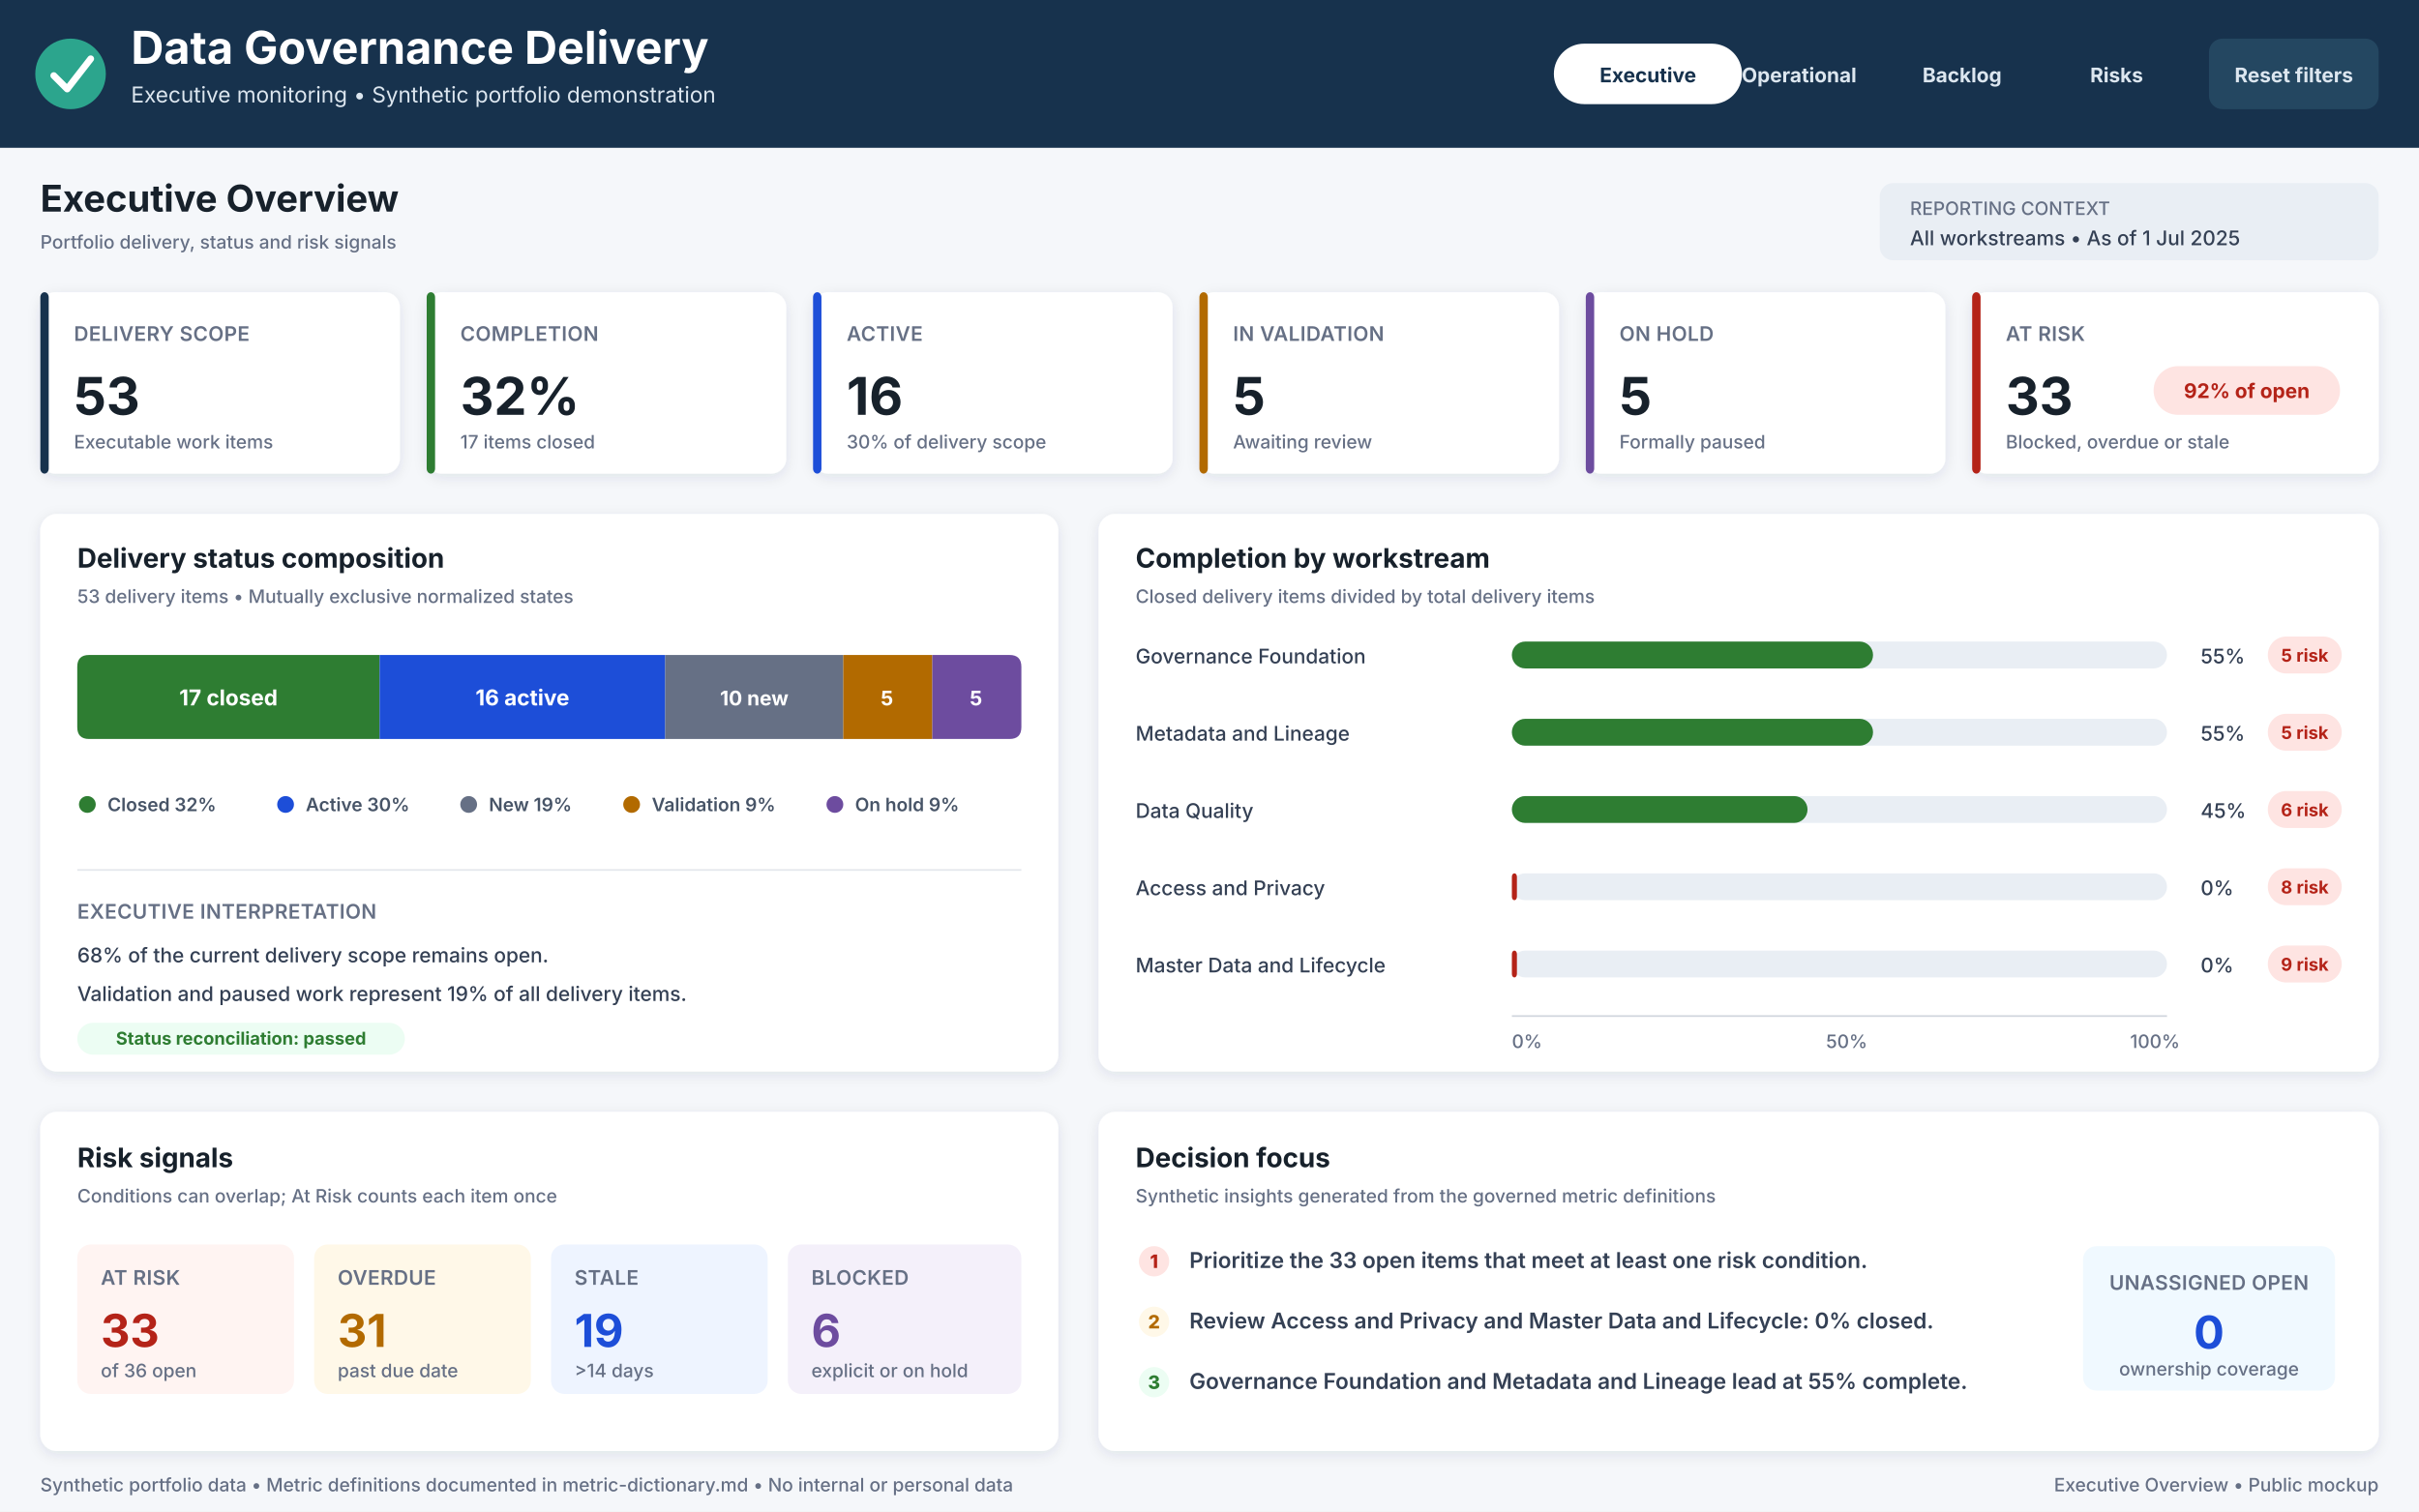
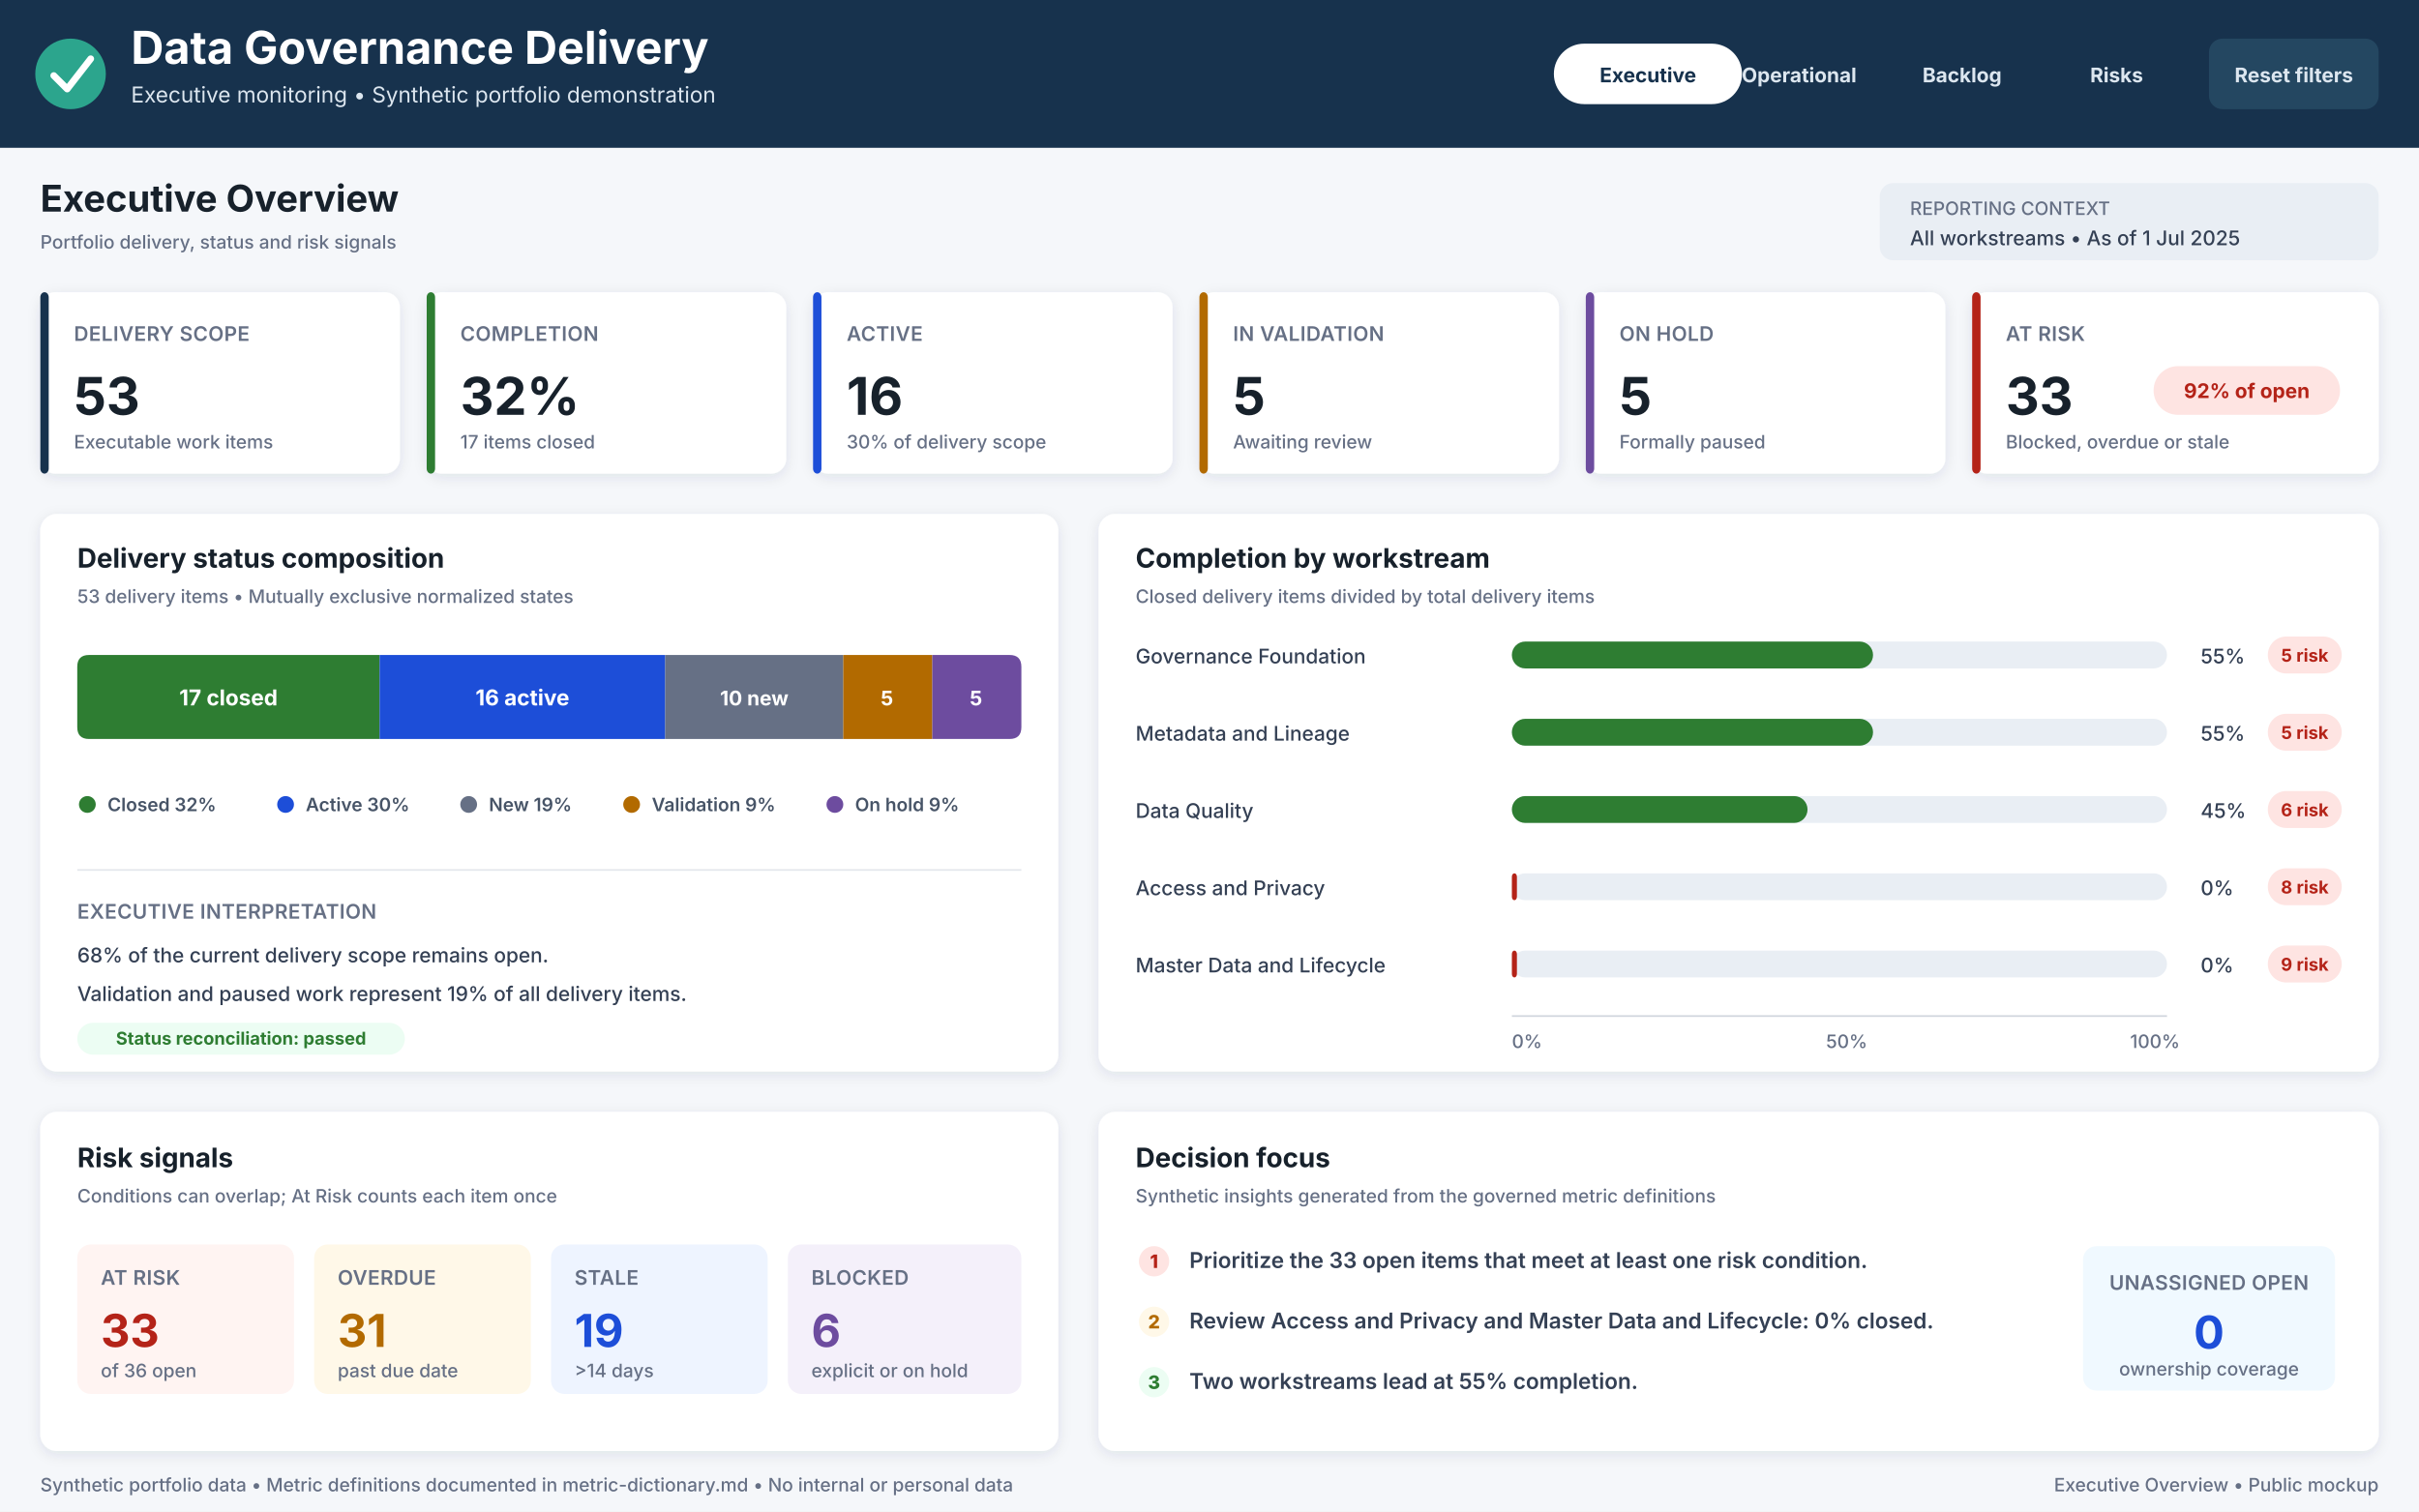
<svg xmlns="http://www.w3.org/2000/svg" width="1440" height="900" viewBox="0 0 1440 900" role="img" aria-labelledby="title desc">
  <defs>
    <filter id="shadow" x="-10%" y="-10%" width="120%" height="130%">
      <feDropShadow dx="0" dy="2" stdDeviation="4" flood-color="#17324D" flood-opacity="0.10" />
    </filter>
    <style>
      text { font-family: Inter, "Segoe UI", Arial, sans-serif; }
      .title { font-size: 27px; font-weight: 700; fill: #FFFFFF; }
      .subtitle { font-size: 13px; font-weight: 400; fill: #DCE6EF; }
      .page-title { font-size: 22px; font-weight: 700; fill: #17212B; }
      .section-title { font-size: 16px; font-weight: 700; fill: #17212B; }
      .label { font-size: 12px; font-weight: 600; fill: #667085; letter-spacing: 0.2px; }
      .value { font-size: 31px; font-weight: 750; fill: #17212B; }
      .small { font-size: 11px; font-weight: 500; fill: #667085; }
      .body { font-size: 12px; font-weight: 500; fill: #344054; }
      .legend { font-size: 11px; font-weight: 600; fill: #475467; }
      .nav { font-size: 12px; font-weight: 650; fill: #DCE6EF; }
      .nav-active { font-size: 12px; font-weight: 700; fill: #17324D; }
      .insight { font-size: 13px; font-weight: 600; fill: #344054; }
    </style>
  </defs>
  <rect width="1440" height="900" fill="#F5F7FA" />
  <rect x="0" y="0" width="1440" height="88" fill="#17324D" />
  <circle cx="42" cy="44" r="21" fill="#2CA58D" />
  <path d="M32 45 L40 53 L54 35" fill="none" stroke="#FFFFFF" stroke-width="4" stroke-linecap="round" stroke-linejoin="round" />
  <text x="78" y="38" class="title">Data Governance Delivery</text>
  <text x="78" y="61" class="subtitle">Executive monitoring • Synthetic portfolio demonstration</text>
  <rect x="925" y="26" width="112" height="36" rx="18" fill="#FFFFFF" />
  <text x="981" y="49" text-anchor="middle" class="nav-active">Executive</text>
  <text x="1071" y="49" text-anchor="middle" class="nav">Operational</text>
  <text x="1168" y="49" text-anchor="middle" class="nav">Backlog</text>
  <text x="1260" y="49" text-anchor="middle" class="nav">Risks</text>
  <rect x="1315" y="23" width="101" height="42" rx="8" fill="#244761" />
  <text x="1365.5" y="49" text-anchor="middle" class="nav">Reset filters</text>
  <text x="24" y="126" class="page-title">Executive Overview</text>
  <text x="24" y="148" class="small">Portfolio delivery, status and risk signals</text>
  <rect x="1119" y="109" width="297" height="46" rx="8" fill="#E9EEF4" />
  <text x="1137" y="128" class="small">REPORTING CONTEXT</text>
  <text x="1137" y="146" class="body">All workstreams  •  As of 1 Jul 2025</text>
  <g>
    <rect x="24" y="174" width="214" height="108" rx="9" fill="#FFFFFF" filter="url(#shadow)" />
    <rect x="24" y="174" width="5" height="108" rx="3" fill="#17324D" />
    <text x="44" y="203" class="label">DELIVERY SCOPE</text>
    <text x="44" y="247" class="value">53</text>
    <text x="44" y="267" class="small">Executable work items</text>
  </g>
  <g>
    <rect x="254" y="174" width="214" height="108" rx="9" fill="#FFFFFF" filter="url(#shadow)" />
    <rect x="254" y="174" width="5" height="108" rx="3" fill="#2E7D32" />
    <text x="274" y="203" class="label">COMPLETION</text>
    <text x="274" y="247" class="value">32%</text>
    <text x="274" y="267" class="small">17 items closed</text>
  </g>
  <g>
    <rect x="484" y="174" width="214" height="108" rx="9" fill="#FFFFFF" filter="url(#shadow)" />
    <rect x="484" y="174" width="5" height="108" rx="3" fill="#1D4ED8" />
    <text x="504" y="203" class="label">ACTIVE</text>
    <text x="504" y="247" class="value">16</text>
    <text x="504" y="267" class="small">30% of delivery scope</text>
  </g>
  <g>
    <rect x="714" y="174" width="214" height="108" rx="9" fill="#FFFFFF" filter="url(#shadow)" />
    <rect x="714" y="174" width="5" height="108" rx="3" fill="#B26A00" />
    <text x="734" y="203" class="label">IN VALIDATION</text>
    <text x="734" y="247" class="value">5</text>
    <text x="734" y="267" class="small">Awaiting review</text>
  </g>
  <g>
    <rect x="944" y="174" width="214" height="108" rx="9" fill="#FFFFFF" filter="url(#shadow)" />
    <rect x="944" y="174" width="5" height="108" rx="3" fill="#6D4C9F" />
    <text x="964" y="203" class="label">ON HOLD</text>
    <text x="964" y="247" class="value">5</text>
    <text x="964" y="267" class="small">Formally paused</text>
  </g>
  <g>
    <rect x="1174" y="174" width="242" height="108" rx="9" fill="#FFFFFF" filter="url(#shadow)" />
    <rect x="1174" y="174" width="5" height="108" rx="3" fill="#B42318" />
    <text x="1194" y="203" class="label">AT RISK</text>
    <text x="1194" y="247" class="value">33</text>
    <rect x="1282" y="218" width="111" height="29" rx="14.5" fill="#FEE4E2" />
    <text x="1337.5" y="237" text-anchor="middle" font-family="Inter, Segoe UI, Arial" font-size="12" font-weight="700" fill="#B42318">92% of open</text>
    <text x="1194" y="267" class="small">Blocked, overdue or stale</text>
  </g>
  <g>
    <rect x="24" y="306" width="606" height="332" rx="10" fill="#FFFFFF" filter="url(#shadow)" />
    <text x="46" y="338" class="section-title">Delivery status composition</text>
    <text x="46" y="359" class="small">53 delivery items • Mutually exclusive normalized states</text>
    <rect x="46" y="390" width="562" height="50" rx="7" fill="#E9EEF4" />
    <path d="M53 390 H226 V440 H53 Q46 440 46 433 V397 Q46 390 53 390 Z" fill="#2E7D32" />
    <rect x="226" y="390" width="170" height="50" fill="#1D4ED8" />
    <rect x="396" y="390" width="106" height="50" fill="#667085" />
    <rect x="502" y="390" width="53" height="50" fill="#B26A00" />
    <path d="M555 390 H601 Q608 390 608 397 V433 Q608 440 601 440 H555 Z" fill="#6D4C9F" />
    <text x="136" y="420" text-anchor="middle" font-size="13" font-weight="700" fill="#FFFFFF">17 closed</text>
    <text x="311" y="420" text-anchor="middle" font-size="13" font-weight="700" fill="#FFFFFF">16 active</text>
    <text x="449" y="420" text-anchor="middle" font-size="12" font-weight="700" fill="#FFFFFF">10 new</text>
    <text x="528" y="420" text-anchor="middle" font-size="12" font-weight="700" fill="#FFFFFF">5</text>
    <text x="581" y="420" text-anchor="middle" font-size="12" font-weight="700" fill="#FFFFFF">5</text>
    <circle cx="52" cy="479" r="5" fill="#2E7D32" />
    <text x="64" y="483" class="legend">Closed 32%</text>
    <circle cx="170" cy="479" r="5" fill="#1D4ED8" />
    <text x="182" y="483" class="legend">Active 30%</text>
    <circle cx="279" cy="479" r="5" fill="#667085" />
    <text x="291" y="483" class="legend">New 19%</text>
    <circle cx="376" cy="479" r="5" fill="#B26A00" />
    <text x="388" y="483" class="legend">Validation 9%</text>
    <circle cx="497" cy="479" r="5" fill="#6D4C9F" />
    <text x="509" y="483" class="legend">On hold 9%</text>
    <line x1="46" y1="518" x2="608" y2="518" stroke="#E4E7EC" />
    <text x="46" y="547" class="label">EXECUTIVE INTERPRETATION</text>
    <text x="46" y="573" class="body">68% of the current delivery scope remains open.</text>
    <text x="46" y="596" class="body">Validation and paused work represent 19% of all delivery items.</text>
    <rect x="46" y="609" width="195" height="19" rx="9.5" fill="#ECFDF3" />
    <text x="143.5" y="622" text-anchor="middle" font-size="10.5" font-weight="700" fill="#2E7D32">Status reconciliation: passed</text>
  </g>
  <g>
    <rect x="654" y="306" width="762" height="332" rx="10" fill="#FFFFFF" filter="url(#shadow)" />
    <text x="676" y="338" class="section-title">Completion by workstream</text>
    <text x="676" y="359" class="small">Closed delivery items divided by total delivery items</text>
    <text x="676" y="395" class="body">Governance Foundation</text>
    <rect x="900" y="382" width="390" height="16" rx="8" fill="#E9EEF4" />
    <rect x="900" y="382" width="215" height="16" rx="8" fill="#2E7D32" />
    <text x="1310" y="395" class="body">55%</text>
    <rect x="1350" y="379" width="44" height="22" rx="11" fill="#FEE4E2" />
    <text x="1372" y="394" text-anchor="middle" font-size="10.5" font-weight="700" fill="#B42318">5 risk</text>
    <text x="676" y="441" class="body">Metadata and Lineage</text>
    <rect x="900" y="428" width="390" height="16" rx="8" fill="#E9EEF4" />
    <rect x="900" y="428" width="215" height="16" rx="8" fill="#2E7D32" />
    <text x="1310" y="441" class="body">55%</text>
    <rect x="1350" y="425" width="44" height="22" rx="11" fill="#FEE4E2" />
    <text x="1372" y="440" text-anchor="middle" font-size="10.5" font-weight="700" fill="#B42318">5 risk</text>
    <text x="676" y="487" class="body">Data Quality</text>
    <rect x="900" y="474" width="390" height="16" rx="8" fill="#E9EEF4" />
    <rect x="900" y="474" width="176" height="16" rx="8" fill="#2E7D32" />
    <text x="1310" y="487" class="body">45%</text>
    <rect x="1350" y="471" width="44" height="22" rx="11" fill="#FEE4E2" />
    <text x="1372" y="486" text-anchor="middle" font-size="10.5" font-weight="700" fill="#B42318">6 risk</text>
    <text x="676" y="533" class="body">Access and Privacy</text>
    <rect x="900" y="520" width="390" height="16" rx="8" fill="#E9EEF4" />
    <rect x="900" y="520" width="3" height="16" rx="2" fill="#B42318" />
    <text x="1310" y="533" class="body">0%</text>
    <rect x="1350" y="517" width="44" height="22" rx="11" fill="#FEE4E2" />
    <text x="1372" y="532" text-anchor="middle" font-size="10.5" font-weight="700" fill="#B42318">8 risk</text>
    <text x="676" y="579" class="body">Master Data and Lifecycle</text>
    <rect x="900" y="566" width="390" height="16" rx="8" fill="#E9EEF4" />
    <rect x="900" y="566" width="3" height="16" rx="2" fill="#B42318" />
    <text x="1310" y="579" class="body">0%</text>
    <rect x="1350" y="563" width="44" height="22" rx="11" fill="#FEE4E2" />
    <text x="1372" y="578" text-anchor="middle" font-size="10.5" font-weight="700" fill="#B42318">9 risk</text>
    <line x1="900" y1="605" x2="1290" y2="605" stroke="#D0D5DD" />
    <text x="900" y="624" class="small">0%</text>
    <text x="1087" y="624" class="small">50%</text>
    <text x="1268" y="624" class="small">100%</text>
  </g>
  <g>
    <rect x="24" y="662" width="606" height="202" rx="10" fill="#FFFFFF" filter="url(#shadow)" />
    <text x="46" y="695" class="section-title">Risk signals</text>
    <text x="46" y="716" class="small">Conditions can overlap; At Risk counts each item once</text>
    <rect x="46" y="741" width="129" height="89" rx="8" fill="#FFF4F2" />
    <text x="60" y="765" class="label">AT RISK</text>
    <text x="60" y="802" font-size="27" font-weight="750" fill="#B42318">33</text>
    <text x="60" y="820" class="small">of 36 open</text>
    <rect x="187" y="741" width="129" height="89" rx="8" fill="#FFF8E8" />
    <text x="201" y="765" class="label">OVERDUE</text>
    <text x="201" y="802" font-size="27" font-weight="750" fill="#B26A00">31</text>
    <text x="201" y="820" class="small">past due date</text>
    <rect x="328" y="741" width="129" height="89" rx="8" fill="#EEF4FF" />
    <text x="342" y="765" class="label">STALE</text>
    <text x="342" y="802" font-size="27" font-weight="750" fill="#1D4ED8">19</text>
    <text x="342" y="820" class="small">&gt;14 days</text>
    <rect x="469" y="741" width="139" height="89" rx="8" fill="#F4F0FA" />
    <text x="483" y="765" class="label">BLOCKED</text>
    <text x="483" y="802" font-size="27" font-weight="750" fill="#6D4C9F">6</text>
    <text x="483" y="820" class="small">explicit or on hold</text>
  </g>
  <g>
    <rect x="654" y="662" width="762" height="202" rx="10" fill="#FFFFFF" filter="url(#shadow)" />
    <text x="676" y="695" class="section-title">Decision focus</text>
    <text x="676" y="716" class="small">Synthetic insights generated from the governed metric definitions</text>
    <circle cx="687" cy="751" r="9" fill="#FEE4E2" />
    <text x="687" y="755" text-anchor="middle" font-size="11" font-weight="800" fill="#B42318">1</text>
    <text x="708" y="755" class="insight">Prioritize the 33 open items that meet at least one risk condition.</text>
    <circle cx="687" cy="787" r="9" fill="#FFF8E8" />
    <text x="687" y="791" text-anchor="middle" font-size="11" font-weight="800" fill="#B26A00">2</text>
    <text x="708" y="791" class="insight">Review Access and Privacy and Master Data and Lifecycle: 0% closed.</text>
    <circle cx="687" cy="823" r="9" fill="#ECFDF3" />
    <text x="687" y="827" text-anchor="middle" font-size="11" font-weight="800" fill="#2E7D32">3</text>
-     <text x="708" y="827" class="insight">Governance Foundation and Metadata and Lineage lead at 55% complete.</text>
+     <text x="708" y="827" class="insight">Two workstreams lead at 55% completion.</text>
    <rect x="1240" y="742" width="150" height="86" rx="8" fill="#F0F9FF" />
    <text x="1315" y="768" text-anchor="middle" class="label">UNASSIGNED OPEN</text>
    <text x="1315" y="803" text-anchor="middle" font-size="27" font-weight="750" fill="#1D4ED8">0</text>
    <text x="1315" y="819" text-anchor="middle" class="small">ownership coverage</text>
  </g>
  <text x="24" y="888" class="small">Synthetic portfolio data • Metric definitions documented in metric-dictionary.md • No internal or personal data</text>
  <text x="1416" y="888" text-anchor="end" class="small">Executive Overview • Public mockup</text>
</svg>
